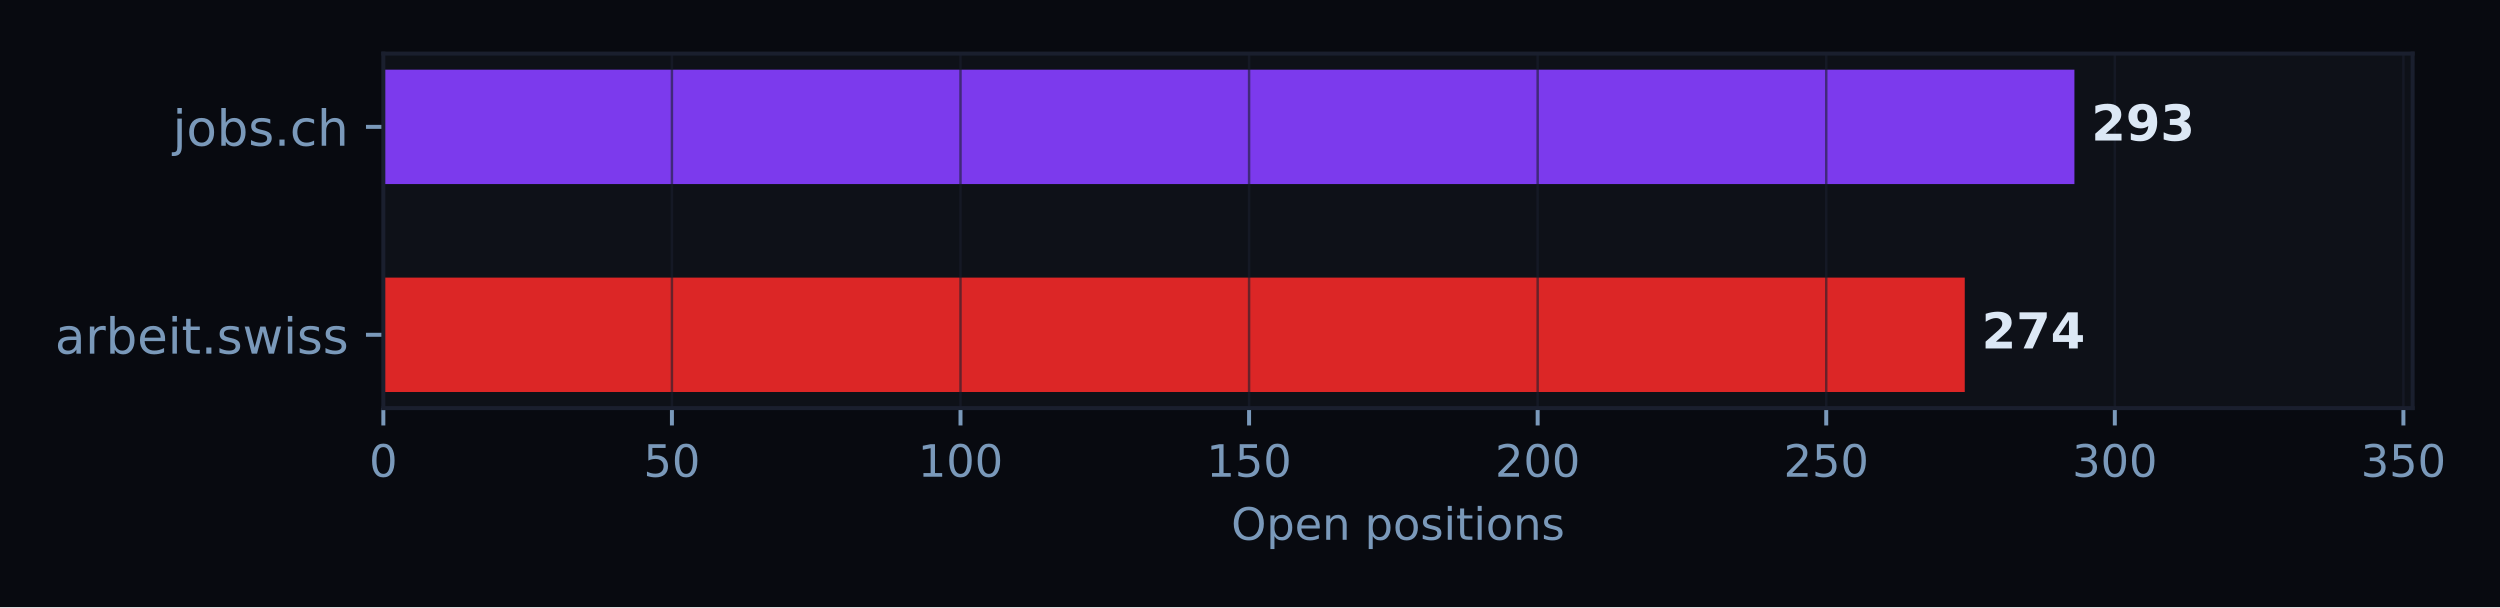
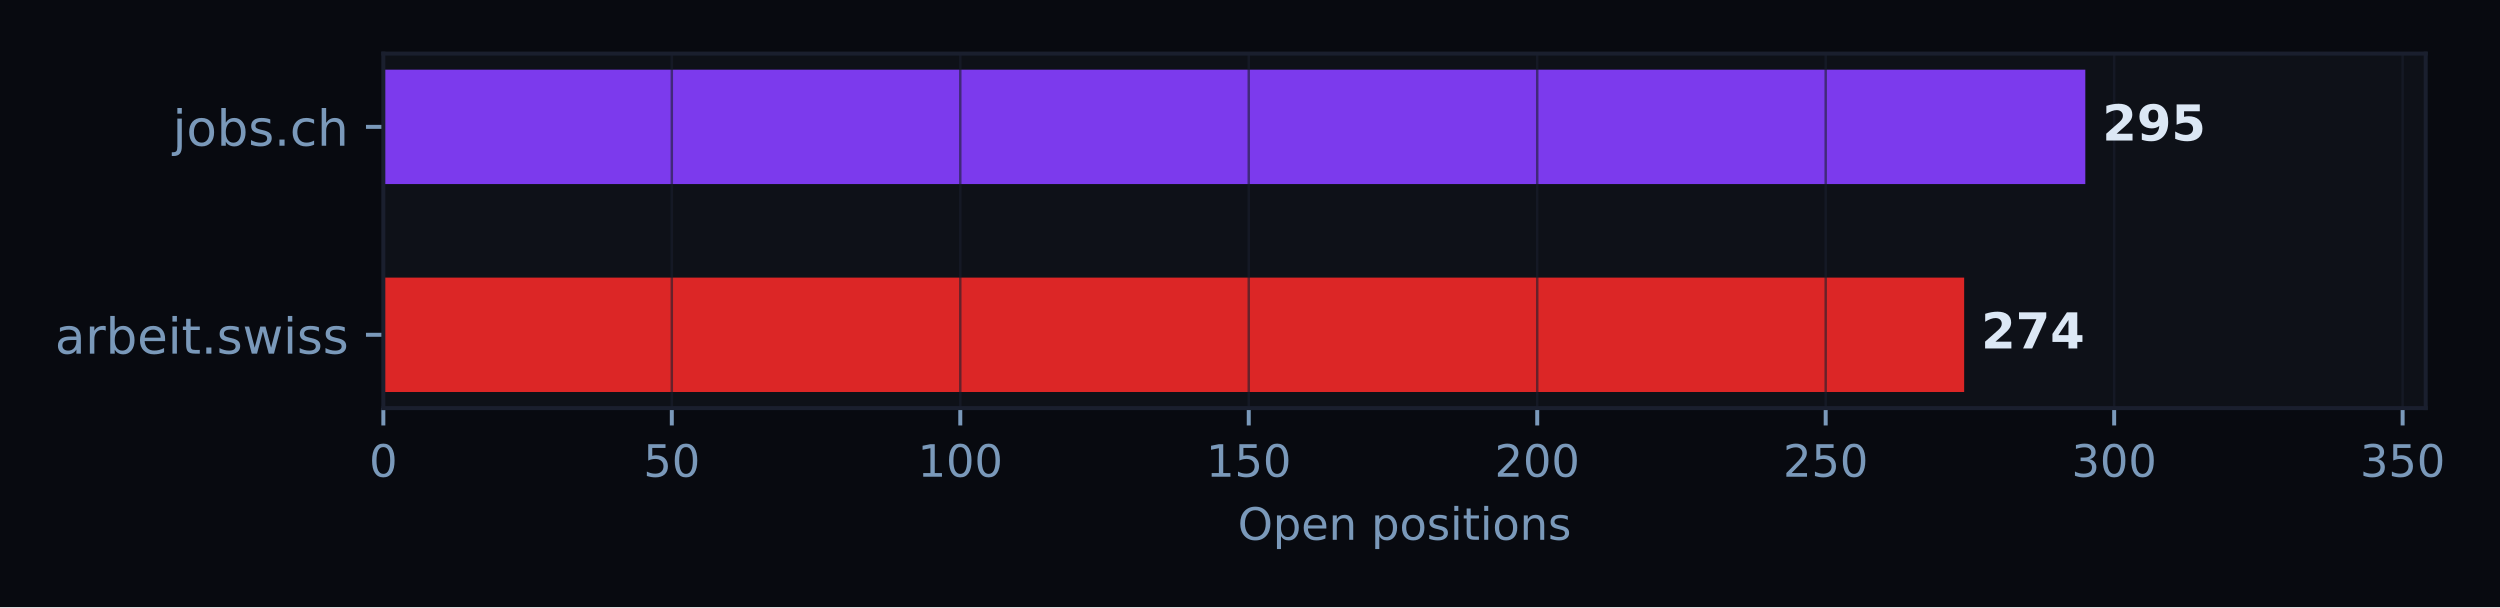
<svg xmlns="http://www.w3.org/2000/svg" xmlns:xlink="http://www.w3.org/1999/xlink" width="504pt" height="122.4pt" viewBox="0 0 504 122.4" version="1.1">
  <defs>
    <style type="text/css">*{stroke-linejoin: round; stroke-linecap: butt}</style>
  </defs>
  <g id="figure_1">
    <g id="patch_1">
      <path d="M 0 122.4  L 504 122.4  L 504 0  L 0 0  z " style="fill: #080a10" />
    </g>
    <g id="axes_1">
      <g id="patch_2">
-         <path d="M 77.282 82.273  L 486.387 82.273  L 486.387 10.8  L 77.282 10.8  z " style="fill: #0e1118" />
+         <path d="M 77.282 82.273  L 489.023 82.273  L 489.023 10.8  L 77.282 10.8  z " style="fill: #0e1118" />
      </g>
      <g id="patch_3">
-         <path d="M 77.282 14.049  L 418.202 14.049  L 418.202 37.104  L 77.282 37.104  z " clip-path="url(#p05fef29b63)" style="fill: #7c3aed" />
+         <path d="M 77.282 14.049  L 420.399 14.049  L 420.399 37.104  L 77.282 37.104  z " clip-path="url(#padb5da20ae)" style="fill: #7c3aed" />
      </g>
      <g id="patch_4">
-         <path d="M 77.282 55.968  L 396.095 55.968  L 396.095 79.024  L 77.282 79.024  z " clip-path="url(#p05fef29b63)" style="fill: #dc2626" />
+         <path d="M 77.282 55.968  L 395.974 55.968  L 395.974 79.024  L 77.282 79.024  z " clip-path="url(#padb5da20ae)" style="fill: #dc2626" />
      </g>
      <g id="matplotlib.axis_1">
        <g id="xtick_1">
          <g id="line2d_1">
-             <path d="M 77.282 82.273  L 77.282 10.8  " clip-path="url(#p05fef29b63)" style="fill: none; stroke: #1a1f2e; stroke-opacity: 0.6; stroke-width: 0.5; stroke-linecap: square" />
+             <path d="M 77.282 82.273  L 77.282 10.8  " clip-path="url(#padb5da20ae)" style="fill: none; stroke: #1a1f2e; stroke-opacity: 0.6; stroke-width: 0.5; stroke-linecap: square" />
          </g>
          <g id="line2d_2">
            <defs>
              <path id="mff3be124f5" d="M 0 0  L 0 3.5  " style="stroke: #7a99ba; stroke-width: 0.8" />
            </defs>
            <g>
              <use xlink:href="#mff3be124f5" x="77.282" y="82.273" style="fill: #7a99ba; stroke: #7a99ba; stroke-width: 0.8" />
            </g>
          </g>
          <g id="text_1">
            <g style="fill: #7a99ba" transform="translate(74.41869 96.11132) scale(0.09 -0.09)">
              <defs>
                <path id="DejaVuSans-30" d="M 2034 4250  Q 1547 4250 1301 3770  Q 1056 3291 1056 2328  Q 1056 1369 1301 889  Q 1547 409 2034 409  Q 2525 409 2770 889  Q 3016 1369 3016 2328  Q 3016 3291 2770 3770  Q 2525 4250 2034 4250  z M 2034 4750  Q 2819 4750 3233 4129  Q 3647 3509 3647 2328  Q 3647 1150 3233 529  Q 2819 -91 2034 -91  Q 1250 -91 836 529  Q 422 1150 422 2328  Q 422 3509 836 4129  Q 1250 4750 2034 4750  z " transform="scale(0.015625)" />
              </defs>
              <use xlink:href="#DejaVuSans-30" />
            </g>
          </g>
        </g>
        <g id="xtick_2">
          <g id="line2d_3">
-             <path d="M 135.459 82.273  L 135.459 10.8  " clip-path="url(#p05fef29b63)" style="fill: none; stroke: #1a1f2e; stroke-opacity: 0.6; stroke-width: 0.5; stroke-linecap: square" />
+             <path d="M 135.437 82.273  L 135.437 10.8  " clip-path="url(#padb5da20ae)" style="fill: none; stroke: #1a1f2e; stroke-opacity: 0.6; stroke-width: 0.5; stroke-linecap: square" />
          </g>
          <g id="line2d_4">
            <g>
-               <use xlink:href="#mff3be124f5" x="135.459" y="82.273" style="fill: #7a99ba; stroke: #7a99ba; stroke-width: 0.8" />
+               <use xlink:href="#mff3be124f5" x="135.437" y="82.273" style="fill: #7a99ba; stroke: #7a99ba; stroke-width: 0.8" />
            </g>
          </g>
          <g id="text_2">
-             <g style="fill: #7a99ba" transform="translate(129.7331 96.11132) scale(0.09 -0.09)">
+             <g style="fill: #7a99ba" transform="translate(129.7111 96.11132) scale(0.09 -0.09)">
              <defs>
                <path id="DejaVuSans-35" d="M 691 4666  L 3169 4666  L 3169 4134  L 1269 4134  L 1269 2991  Q 1406 3038 1543 3061  Q 1681 3084 1819 3084  Q 2600 3084 3056 2656  Q 3513 2228 3513 1497  Q 3513 744 3044 326  Q 2575 -91 1722 -91  Q 1428 -91 1123 -41  Q 819 9 494 109  L 494 744  Q 775 591 1075 516  Q 1375 441 1709 441  Q 2250 441 2565 725  Q 2881 1009 2881 1497  Q 2881 1984 2565 2268  Q 2250 2553 1709 2553  Q 1456 2553 1204 2497  Q 953 2441 691 2322  L 691 4666  z " transform="scale(0.015625)" />
              </defs>
              <use xlink:href="#DejaVuSans-35" />
              <use xlink:href="#DejaVuSans-30" x="63.623" />
            </g>
          </g>
        </g>
        <g id="xtick_3">
          <g id="line2d_5">
-             <path d="M 193.637 82.273  L 193.637 10.8  " clip-path="url(#p05fef29b63)" style="fill: none; stroke: #1a1f2e; stroke-opacity: 0.6; stroke-width: 0.5; stroke-linecap: square" />
+             <path d="M 193.593 82.273  L 193.593 10.8  " clip-path="url(#padb5da20ae)" style="fill: none; stroke: #1a1f2e; stroke-opacity: 0.6; stroke-width: 0.5; stroke-linecap: square" />
          </g>
          <g id="line2d_6">
            <g>
-               <use xlink:href="#mff3be124f5" x="193.637" y="82.273" style="fill: #7a99ba; stroke: #7a99ba; stroke-width: 0.8" />
+               <use xlink:href="#mff3be124f5" x="193.593" y="82.273" style="fill: #7a99ba; stroke: #7a99ba; stroke-width: 0.8" />
            </g>
          </g>
          <g id="text_3">
-             <g style="fill: #7a99ba" transform="translate(185.0476 96.11132) scale(0.09 -0.09)">
+             <g style="fill: #7a99ba" transform="translate(185.0034 96.11132) scale(0.09 -0.09)">
              <defs>
                <path id="DejaVuSans-31" d="M 794 531  L 1825 531  L 1825 4091  L 703 3866  L 703 4441  L 1819 4666  L 2450 4666  L 2450 531  L 3481 531  L 3481 0  L 794 0  L 794 531  z " transform="scale(0.015625)" />
              </defs>
              <use xlink:href="#DejaVuSans-31" />
              <use xlink:href="#DejaVuSans-30" x="63.623" />
              <use xlink:href="#DejaVuSans-30" x="127.246" />
            </g>
          </g>
        </g>
        <g id="xtick_4">
          <g id="line2d_7">
-             <path d="M 251.815 82.273  L 251.815 10.8  " clip-path="url(#p05fef29b63)" style="fill: none; stroke: #1a1f2e; stroke-opacity: 0.6; stroke-width: 0.5; stroke-linecap: square" />
+             <path d="M 251.748 82.273  L 251.748 10.8  " clip-path="url(#padb5da20ae)" style="fill: none; stroke: #1a1f2e; stroke-opacity: 0.6; stroke-width: 0.5; stroke-linecap: square" />
          </g>
          <g id="line2d_8">
            <g>
-               <use xlink:href="#mff3be124f5" x="251.815" y="82.273" style="fill: #7a99ba; stroke: #7a99ba; stroke-width: 0.8" />
+               <use xlink:href="#mff3be124f5" x="251.748" y="82.273" style="fill: #7a99ba; stroke: #7a99ba; stroke-width: 0.8" />
            </g>
          </g>
          <g id="text_4">
-             <g style="fill: #7a99ba" transform="translate(243.2252 96.11132) scale(0.09 -0.09)">
+             <g style="fill: #7a99ba" transform="translate(243.1589 96.11132) scale(0.09 -0.09)">
              <use xlink:href="#DejaVuSans-31" />
              <use xlink:href="#DejaVuSans-35" x="63.623" />
              <use xlink:href="#DejaVuSans-30" x="127.246" />
            </g>
          </g>
        </g>
        <g id="xtick_5">
          <g id="line2d_9">
-             <path d="M 309.992 82.273  L 309.992 10.8  " clip-path="url(#p05fef29b63)" style="fill: none; stroke: #1a1f2e; stroke-opacity: 0.6; stroke-width: 0.5; stroke-linecap: square" />
+             <path d="M 309.904 82.273  L 309.904 10.8  " clip-path="url(#padb5da20ae)" style="fill: none; stroke: #1a1f2e; stroke-opacity: 0.6; stroke-width: 0.5; stroke-linecap: square" />
          </g>
          <g id="line2d_10">
            <g>
-               <use xlink:href="#mff3be124f5" x="309.992" y="82.273" style="fill: #7a99ba; stroke: #7a99ba; stroke-width: 0.8" />
+               <use xlink:href="#mff3be124f5" x="309.904" y="82.273" style="fill: #7a99ba; stroke: #7a99ba; stroke-width: 0.8" />
            </g>
          </g>
          <g id="text_5">
-             <g style="fill: #7a99ba" transform="translate(301.4028 96.11132) scale(0.09 -0.09)">
+             <g style="fill: #7a99ba" transform="translate(301.3144 96.11132) scale(0.09 -0.09)">
              <defs>
                <path id="DejaVuSans-32" d="M 1228 531  L 3431 531  L 3431 0  L 469 0  L 469 531  Q 828 903 1448 1529  Q 2069 2156 2228 2338  Q 2531 2678 2651 2914  Q 2772 3150 2772 3378  Q 2772 3750 2511 3984  Q 2250 4219 1831 4219  Q 1534 4219 1204 4116  Q 875 4013 500 3803  L 500 4441  Q 881 4594 1212 4672  Q 1544 4750 1819 4750  Q 2544 4750 2975 4387  Q 3406 4025 3406 3419  Q 3406 3131 3298 2873  Q 3191 2616 2906 2266  Q 2828 2175 2409 1742  Q 1991 1309 1228 531  z " transform="scale(0.015625)" />
              </defs>
              <use xlink:href="#DejaVuSans-32" />
              <use xlink:href="#DejaVuSans-30" x="63.623" />
              <use xlink:href="#DejaVuSans-30" x="127.246" />
            </g>
          </g>
        </g>
        <g id="xtick_6">
          <g id="line2d_11">
-             <path d="M 368.17 82.273  L 368.17 10.8  " clip-path="url(#p05fef29b63)" style="fill: none; stroke: #1a1f2e; stroke-opacity: 0.6; stroke-width: 0.5; stroke-linecap: square" />
+             <path d="M 368.059 82.273  L 368.059 10.8  " clip-path="url(#padb5da20ae)" style="fill: none; stroke: #1a1f2e; stroke-opacity: 0.6; stroke-width: 0.5; stroke-linecap: square" />
          </g>
          <g id="line2d_12">
            <g>
-               <use xlink:href="#mff3be124f5" x="368.17" y="82.273" style="fill: #7a99ba; stroke: #7a99ba; stroke-width: 0.8" />
+               <use xlink:href="#mff3be124f5" x="368.059" y="82.273" style="fill: #7a99ba; stroke: #7a99ba; stroke-width: 0.8" />
            </g>
          </g>
          <g id="text_6">
-             <g style="fill: #7a99ba" transform="translate(359.5803 96.11132) scale(0.09 -0.09)">
+             <g style="fill: #7a99ba" transform="translate(359.4699 96.11132) scale(0.09 -0.09)">
              <use xlink:href="#DejaVuSans-32" />
              <use xlink:href="#DejaVuSans-35" x="63.623" />
              <use xlink:href="#DejaVuSans-30" x="127.246" />
            </g>
          </g>
        </g>
        <g id="xtick_7">
          <g id="line2d_13">
-             <path d="M 426.347 82.273  L 426.347 10.8  " clip-path="url(#p05fef29b63)" style="fill: none; stroke: #1a1f2e; stroke-opacity: 0.6; stroke-width: 0.5; stroke-linecap: square" />
+             <path d="M 426.215 82.273  L 426.215 10.8  " clip-path="url(#padb5da20ae)" style="fill: none; stroke: #1a1f2e; stroke-opacity: 0.6; stroke-width: 0.5; stroke-linecap: square" />
          </g>
          <g id="line2d_14">
            <g>
-               <use xlink:href="#mff3be124f5" x="426.347" y="82.273" style="fill: #7a99ba; stroke: #7a99ba; stroke-width: 0.8" />
+               <use xlink:href="#mff3be124f5" x="426.215" y="82.273" style="fill: #7a99ba; stroke: #7a99ba; stroke-width: 0.8" />
            </g>
          </g>
          <g id="text_7">
-             <g style="fill: #7a99ba" transform="translate(417.7579 96.11132) scale(0.09 -0.09)">
+             <g style="fill: #7a99ba" transform="translate(417.6254 96.11132) scale(0.09 -0.09)">
              <defs>
                <path id="DejaVuSans-33" d="M 2597 2516  Q 3050 2419 3304 2112  Q 3559 1806 3559 1356  Q 3559 666 3084 287  Q 2609 -91 1734 -91  Q 1441 -91 1130 -33  Q 819 25 488 141  L 488 750  Q 750 597 1062 519  Q 1375 441 1716 441  Q 2309 441 2620 675  Q 2931 909 2931 1356  Q 2931 1769 2642 2001  Q 2353 2234 1838 2234  L 1294 2234  L 1294 2753  L 1863 2753  Q 2328 2753 2575 2939  Q 2822 3125 2822 3475  Q 2822 3834 2567 4026  Q 2313 4219 1838 4219  Q 1578 4219 1281 4162  Q 984 4106 628 3988  L 628 4550  Q 988 4650 1302 4700  Q 1616 4750 1894 4750  Q 2613 4750 3031 4423  Q 3450 4097 3450 3541  Q 3450 3153 3228 2886  Q 3006 2619 2597 2516  z " transform="scale(0.015625)" />
              </defs>
              <use xlink:href="#DejaVuSans-33" />
              <use xlink:href="#DejaVuSans-30" x="63.623" />
              <use xlink:href="#DejaVuSans-30" x="127.246" />
            </g>
          </g>
        </g>
        <g id="xtick_8">
          <g id="line2d_15">
-             <path d="M 484.525 82.273  L 484.525 10.8  " clip-path="url(#p05fef29b63)" style="fill: none; stroke: #1a1f2e; stroke-opacity: 0.6; stroke-width: 0.5; stroke-linecap: square" />
+             <path d="M 484.37 82.273  L 484.37 10.8  " clip-path="url(#padb5da20ae)" style="fill: none; stroke: #1a1f2e; stroke-opacity: 0.6; stroke-width: 0.5; stroke-linecap: square" />
          </g>
          <g id="line2d_16">
            <g>
-               <use xlink:href="#mff3be124f5" x="484.525" y="82.273" style="fill: #7a99ba; stroke: #7a99ba; stroke-width: 0.8" />
+               <use xlink:href="#mff3be124f5" x="484.37" y="82.273" style="fill: #7a99ba; stroke: #7a99ba; stroke-width: 0.8" />
            </g>
          </g>
          <g id="text_8">
-             <g style="fill: #7a99ba" transform="translate(475.9355 96.11132) scale(0.09 -0.09)">
+             <g style="fill: #7a99ba" transform="translate(475.7808 96.11132) scale(0.09 -0.09)">
              <use xlink:href="#DejaVuSans-33" />
              <use xlink:href="#DejaVuSans-35" x="63.623" />
              <use xlink:href="#DejaVuSans-30" x="127.246" />
            </g>
          </g>
        </g>
        <g id="text_9">
-           <g style="fill: #7a99ba" transform="translate(248.2157 108.8216) scale(0.09 -0.09)">
+           <g style="fill: #7a99ba" transform="translate(249.5337 108.8216) scale(0.09 -0.09)">
            <defs>
              <path id="DejaVuSans-4f" d="M 2522 4238  Q 1834 4238 1429 3725  Q 1025 3213 1025 2328  Q 1025 1447 1429 934  Q 1834 422 2522 422  Q 3209 422 3611 934  Q 4013 1447 4013 2328  Q 4013 3213 3611 3725  Q 3209 4238 2522 4238  z M 2522 4750  Q 3503 4750 4090 4092  Q 4678 3434 4678 2328  Q 4678 1225 4090 567  Q 3503 -91 2522 -91  Q 1538 -91 948 565  Q 359 1222 359 2328  Q 359 3434 948 4092  Q 1538 4750 2522 4750  z " transform="scale(0.015625)" />
              <path id="DejaVuSans-70" d="M 1159 525  L 1159 -1331  L 581 -1331  L 581 3500  L 1159 3500  L 1159 2969  Q 1341 3281 1617 3432  Q 1894 3584 2278 3584  Q 2916 3584 3314 3078  Q 3713 2572 3713 1747  Q 3713 922 3314 415  Q 2916 -91 2278 -91  Q 1894 -91 1617 61  Q 1341 213 1159 525  z M 3116 1747  Q 3116 2381 2855 2742  Q 2594 3103 2138 3103  Q 1681 3103 1420 2742  Q 1159 2381 1159 1747  Q 1159 1113 1420 752  Q 1681 391 2138 391  Q 2594 391 2855 752  Q 3116 1113 3116 1747  z " transform="scale(0.015625)" />
              <path id="DejaVuSans-65" d="M 3597 1894  L 3597 1613  L 953 1613  Q 991 1019 1311 708  Q 1631 397 2203 397  Q 2534 397 2845 478  Q 3156 559 3463 722  L 3463 178  Q 3153 47 2828 -22  Q 2503 -91 2169 -91  Q 1331 -91 842 396  Q 353 884 353 1716  Q 353 2575 817 3079  Q 1281 3584 2069 3584  Q 2775 3584 3186 3129  Q 3597 2675 3597 1894  z M 3022 2063  Q 3016 2534 2758 2815  Q 2500 3097 2075 3097  Q 1594 3097 1305 2825  Q 1016 2553 972 2059  L 3022 2063  z " transform="scale(0.015625)" />
              <path id="DejaVuSans-6e" d="M 3513 2113  L 3513 0  L 2938 0  L 2938 2094  Q 2938 2591 2744 2837  Q 2550 3084 2163 3084  Q 1697 3084 1428 2787  Q 1159 2491 1159 1978  L 1159 0  L 581 0  L 581 3500  L 1159 3500  L 1159 2956  Q 1366 3272 1645 3428  Q 1925 3584 2291 3584  Q 2894 3584 3203 3211  Q 3513 2838 3513 2113  z " transform="scale(0.015625)" />
              <path id="DejaVuSans-20" transform="scale(0.015625)" />
              <path id="DejaVuSans-6f" d="M 1959 3097  Q 1497 3097 1228 2736  Q 959 2375 959 1747  Q 959 1119 1226 758  Q 1494 397 1959 397  Q 2419 397 2687 759  Q 2956 1122 2956 1747  Q 2956 2369 2687 2733  Q 2419 3097 1959 3097  z M 1959 3584  Q 2709 3584 3137 3096  Q 3566 2609 3566 1747  Q 3566 888 3137 398  Q 2709 -91 1959 -91  Q 1206 -91 779 398  Q 353 888 353 1747  Q 353 2609 779 3096  Q 1206 3584 1959 3584  z " transform="scale(0.015625)" />
              <path id="DejaVuSans-73" d="M 2834 3397  L 2834 2853  Q 2591 2978 2328 3040  Q 2066 3103 1784 3103  Q 1356 3103 1142 2972  Q 928 2841 928 2578  Q 928 2378 1081 2264  Q 1234 2150 1697 2047  L 1894 2003  Q 2506 1872 2764 1633  Q 3022 1394 3022 966  Q 3022 478 2636 193  Q 2250 -91 1575 -91  Q 1294 -91 989 -36  Q 684 19 347 128  L 347 722  Q 666 556 975 473  Q 1284 391 1588 391  Q 1994 391 2212 530  Q 2431 669 2431 922  Q 2431 1156 2273 1281  Q 2116 1406 1581 1522  L 1381 1569  Q 847 1681 609 1914  Q 372 2147 372 2553  Q 372 3047 722 3315  Q 1072 3584 1716 3584  Q 2034 3584 2315 3537  Q 2597 3491 2834 3397  z " transform="scale(0.015625)" />
              <path id="DejaVuSans-69" d="M 603 3500  L 1178 3500  L 1178 0  L 603 0  L 603 3500  z M 603 4863  L 1178 4863  L 1178 4134  L 603 4134  L 603 4863  z " transform="scale(0.015625)" />
              <path id="DejaVuSans-74" d="M 1172 4494  L 1172 3500  L 2356 3500  L 2356 3053  L 1172 3053  L 1172 1153  Q 1172 725 1289 603  Q 1406 481 1766 481  L 2356 481  L 2356 0  L 1766 0  Q 1100 0 847 248  Q 594 497 594 1153  L 594 3053  L 172 3053  L 172 3500  L 594 3500  L 594 4494  L 1172 4494  z " transform="scale(0.015625)" />
            </defs>
            <use xlink:href="#DejaVuSans-4f" />
            <use xlink:href="#DejaVuSans-70" x="78.711" />
            <use xlink:href="#DejaVuSans-65" x="142.188" />
            <use xlink:href="#DejaVuSans-6e" x="203.711" />
            <use xlink:href="#DejaVuSans-20" x="267.09" />
            <use xlink:href="#DejaVuSans-70" x="298.877" />
            <use xlink:href="#DejaVuSans-6f" x="362.354" />
            <use xlink:href="#DejaVuSans-73" x="423.535" />
            <use xlink:href="#DejaVuSans-69" x="475.635" />
            <use xlink:href="#DejaVuSans-74" x="503.418" />
            <use xlink:href="#DejaVuSans-69" x="542.627" />
            <use xlink:href="#DejaVuSans-6f" x="570.41" />
            <use xlink:href="#DejaVuSans-6e" x="631.592" />
            <use xlink:href="#DejaVuSans-73" x="694.971" />
          </g>
        </g>
      </g>
      <g id="matplotlib.axis_2">
        <g id="ytick_1">
          <g id="line2d_17">
            <defs>
              <path id="mdf66c61492" d="M 0 0  L -3.5 0  " style="stroke: #7a99ba; stroke-width: 0.8" />
            </defs>
            <g>
              <use xlink:href="#mdf66c61492" x="77.282" y="25.577" style="fill: #7a99ba; stroke: #7a99ba; stroke-width: 0.8" />
            </g>
          </g>
          <g id="text_10">
            <g style="fill: #7a99ba" transform="translate(34.81307 29.37584) scale(0.1 -0.1)">
              <defs>
                <path id="DejaVuSans-6a" d="M 603 3500  L 1178 3500  L 1178 -63  Q 1178 -731 923 -1031  Q 669 -1331 103 -1331  L -116 -1331  L -116 -844  L 38 -844  Q 366 -844 484 -692  Q 603 -541 603 -63  L 603 3500  z M 603 4863  L 1178 4863  L 1178 4134  L 603 4134  L 603 4863  z " transform="scale(0.015625)" />
                <path id="DejaVuSans-62" d="M 3116 1747  Q 3116 2381 2855 2742  Q 2594 3103 2138 3103  Q 1681 3103 1420 2742  Q 1159 2381 1159 1747  Q 1159 1113 1420 752  Q 1681 391 2138 391  Q 2594 391 2855 752  Q 3116 1113 3116 1747  z M 1159 2969  Q 1341 3281 1617 3432  Q 1894 3584 2278 3584  Q 2916 3584 3314 3078  Q 3713 2572 3713 1747  Q 3713 922 3314 415  Q 2916 -91 2278 -91  Q 1894 -91 1617 61  Q 1341 213 1159 525  L 1159 0  L 581 0  L 581 4863  L 1159 4863  L 1159 2969  z " transform="scale(0.015625)" />
                <path id="DejaVuSans-2e" d="M 684 794  L 1344 794  L 1344 0  L 684 0  L 684 794  z " transform="scale(0.015625)" />
                <path id="DejaVuSans-63" d="M 3122 3366  L 3122 2828  Q 2878 2963 2633 3030  Q 2388 3097 2138 3097  Q 1578 3097 1268 2742  Q 959 2388 959 1747  Q 959 1106 1268 751  Q 1578 397 2138 397  Q 2388 397 2633 464  Q 2878 531 3122 666  L 3122 134  Q 2881 22 2623 -34  Q 2366 -91 2075 -91  Q 1284 -91 818 406  Q 353 903 353 1747  Q 353 2603 823 3093  Q 1294 3584 2113 3584  Q 2378 3584 2631 3529  Q 2884 3475 3122 3366  z " transform="scale(0.015625)" />
                <path id="DejaVuSans-68" d="M 3513 2113  L 3513 0  L 2938 0  L 2938 2094  Q 2938 2591 2744 2837  Q 2550 3084 2163 3084  Q 1697 3084 1428 2787  Q 1159 2491 1159 1978  L 1159 0  L 581 0  L 581 4863  L 1159 4863  L 1159 2956  Q 1366 3272 1645 3428  Q 1925 3584 2291 3584  Q 2894 3584 3203 3211  Q 3513 2838 3513 2113  z " transform="scale(0.015625)" />
              </defs>
              <use xlink:href="#DejaVuSans-6a" />
              <use xlink:href="#DejaVuSans-6f" x="27.783" />
              <use xlink:href="#DejaVuSans-62" x="88.965" />
              <use xlink:href="#DejaVuSans-73" x="152.441" />
              <use xlink:href="#DejaVuSans-2e" x="204.541" />
              <use xlink:href="#DejaVuSans-63" x="236.328" />
              <use xlink:href="#DejaVuSans-68" x="291.309" />
            </g>
          </g>
        </g>
        <g id="ytick_2">
          <g id="line2d_18">
            <g>
              <use xlink:href="#mdf66c61492" x="77.282" y="67.496" style="fill: #7a99ba; stroke: #7a99ba; stroke-width: 0.8" />
            </g>
          </g>
          <g id="text_11">
            <g style="fill: #7a99ba" transform="translate(11.08026 71.29533) scale(0.1 -0.1)">
              <defs>
                <path id="DejaVuSans-61" d="M 2194 1759  Q 1497 1759 1228 1600  Q 959 1441 959 1056  Q 959 750 1161 570  Q 1363 391 1709 391  Q 2188 391 2477 730  Q 2766 1069 2766 1631  L 2766 1759  L 2194 1759  z M 3341 1997  L 3341 0  L 2766 0  L 2766 531  Q 2569 213 2275 61  Q 1981 -91 1556 -91  Q 1019 -91 701 211  Q 384 513 384 1019  Q 384 1609 779 1909  Q 1175 2209 1959 2209  L 2766 2209  L 2766 2266  Q 2766 2663 2505 2880  Q 2244 3097 1772 3097  Q 1472 3097 1187 3025  Q 903 2953 641 2809  L 641 3341  Q 956 3463 1253 3523  Q 1550 3584 1831 3584  Q 2591 3584 2966 3190  Q 3341 2797 3341 1997  z " transform="scale(0.015625)" />
                <path id="DejaVuSans-72" d="M 2631 2963  Q 2534 3019 2420 3045  Q 2306 3072 2169 3072  Q 1681 3072 1420 2755  Q 1159 2438 1159 1844  L 1159 0  L 581 0  L 581 3500  L 1159 3500  L 1159 2956  Q 1341 3275 1631 3429  Q 1922 3584 2338 3584  Q 2397 3584 2469 3576  Q 2541 3569 2628 3553  L 2631 2963  z " transform="scale(0.015625)" />
                <path id="DejaVuSans-77" d="M 269 3500  L 844 3500  L 1563 769  L 2278 3500  L 2956 3500  L 3675 769  L 4391 3500  L 4966 3500  L 4050 0  L 3372 0  L 2619 2869  L 1863 0  L 1184 0  L 269 3500  z " transform="scale(0.015625)" />
              </defs>
              <use xlink:href="#DejaVuSans-61" />
              <use xlink:href="#DejaVuSans-72" x="61.279" />
              <use xlink:href="#DejaVuSans-62" x="102.393" />
              <use xlink:href="#DejaVuSans-65" x="165.869" />
              <use xlink:href="#DejaVuSans-69" x="227.393" />
              <use xlink:href="#DejaVuSans-74" x="255.176" />
              <use xlink:href="#DejaVuSans-2e" x="294.385" />
              <use xlink:href="#DejaVuSans-73" x="326.172" />
              <use xlink:href="#DejaVuSans-77" x="378.271" />
              <use xlink:href="#DejaVuSans-69" x="460.059" />
              <use xlink:href="#DejaVuSans-73" x="487.842" />
              <use xlink:href="#DejaVuSans-73" x="539.941" />
            </g>
          </g>
        </g>
      </g>
      <g id="patch_5">
        <path d="M 77.282 82.273  L 77.282 10.8  " style="fill: none; stroke: #1a1f2e; stroke-width: 0.8; stroke-linejoin: miter; stroke-linecap: square" />
      </g>
      <g id="patch_6">
-         <path d="M 486.387 82.273  L 486.387 10.8  " style="fill: none; stroke: #1a1f2e; stroke-width: 0.8; stroke-linejoin: miter; stroke-linecap: square" />
+         <path d="M 489.023 82.273  L 489.023 10.8  " style="fill: none; stroke: #1a1f2e; stroke-width: 0.8; stroke-linejoin: miter; stroke-linecap: square" />
      </g>
      <g id="patch_7">
-         <path d="M 77.282 82.273  L 486.387 82.273  " style="fill: none; stroke: #1a1f2e; stroke-width: 0.8; stroke-linejoin: miter; stroke-linecap: square" />
+         <path d="M 77.282 82.273  L 489.023 82.273  " style="fill: none; stroke: #1a1f2e; stroke-width: 0.8; stroke-linejoin: miter; stroke-linecap: square" />
      </g>
      <g id="patch_8">
-         <path d="M 77.282 10.8  L 486.387 10.8  " style="fill: none; stroke: #1a1f2e; stroke-width: 0.8; stroke-linejoin: miter; stroke-linecap: square" />
+         <path d="M 77.282 10.8  L 489.023 10.8  " style="fill: none; stroke: #1a1f2e; stroke-width: 0.8; stroke-linejoin: miter; stroke-linecap: square" />
      </g>
      <g id="text_12">
-         <g style="fill: #dce8f5" transform="translate(421.6116 28.336) scale(0.1 -0.1)">
+         <g style="fill: #dce8f5" transform="translate(423.8304 28.336) scale(0.1 -0.1)">
          <defs>
            <path id="DejaVuSans-Bold-32" d="M 1844 884  L 3897 884  L 3897 0  L 506 0  L 506 884  L 2209 2388  Q 2438 2594 2547 2791  Q 2656 2988 2656 3200  Q 2656 3528 2436 3728  Q 2216 3928 1850 3928  Q 1569 3928 1234 3808  Q 900 3688 519 3450  L 519 4475  Q 925 4609 1322 4679  Q 1719 4750 2100 4750  Q 2938 4750 3402 4381  Q 3866 4013 3866 3353  Q 3866 2972 3669 2642  Q 3472 2313 2841 1759  L 1844 884  z " transform="scale(0.015625)" />
            <path id="DejaVuSans-Bold-39" d="M 641 103  L 641 966  Q 928 831 1190 764  Q 1453 697 1709 697  Q 2247 697 2547 995  Q 2847 1294 2900 1881  Q 2688 1725 2447 1647  Q 2206 1569 1925 1569  Q 1209 1569 770 1986  Q 331 2403 331 3084  Q 331 3838 820 4291  Q 1309 4744 2131 4744  Q 3044 4744 3544 4128  Q 4044 3513 4044 2388  Q 4044 1231 3459 570  Q 2875 -91 1856 -91  Q 1528 -91 1228 -42  Q 928 6 641 103  z M 2125 2350  Q 2441 2350 2600 2554  Q 2759 2759 2759 3169  Q 2759 3575 2600 3781  Q 2441 3988 2125 3988  Q 1809 3988 1650 3781  Q 1491 3575 1491 3169  Q 1491 2759 1650 2554  Q 1809 2350 2125 2350  z " transform="scale(0.015625)" />
-             <path id="DejaVuSans-Bold-33" d="M 2981 2516  Q 3453 2394 3698 2092  Q 3944 1791 3944 1325  Q 3944 631 3412 270  Q 2881 -91 1863 -91  Q 1503 -91 1142 -33  Q 781 25 428 141  L 428 1069  Q 766 900 1098 814  Q 1431 728 1753 728  Q 2231 728 2486 893  Q 2741 1059 2741 1369  Q 2741 1688 2480 1852  Q 2219 2016 1709 2016  L 1228 2016  L 1228 2791  L 1734 2791  Q 2188 2791 2409 2933  Q 2631 3075 2631 3366  Q 2631 3634 2415 3781  Q 2200 3928 1806 3928  Q 1516 3928 1219 3862  Q 922 3797 628 3669  L 628 4550  Q 984 4650 1334 4700  Q 1684 4750 2022 4750  Q 2931 4750 3382 4451  Q 3834 4153 3834 3553  Q 3834 3144 3618 2883  Q 3403 2622 2981 2516  z " transform="scale(0.015625)" />
+             <path id="DejaVuSans-Bold-35" d="M 678 4666  L 3669 4666  L 3669 3781  L 1638 3781  L 1638 3059  Q 1775 3097 1914 3117  Q 2053 3138 2203 3138  Q 3056 3138 3531 2711  Q 4006 2284 4006 1522  Q 4006 766 3489 337  Q 2972 -91 2053 -91  Q 1656 -91 1267 -14  Q 878 63 494 219  L 494 1166  Q 875 947 1217 837  Q 1559 728 1863 728  Q 2300 728 2551 942  Q 2803 1156 2803 1522  Q 2803 1891 2551 2103  Q 2300 2316 1863 2316  Q 1603 2316 1309 2248  Q 1016 2181 678 2041  L 678 4666  z " transform="scale(0.015625)" />
          </defs>
          <use xlink:href="#DejaVuSans-Bold-32" />
          <use xlink:href="#DejaVuSans-Bold-39" x="69.58" />
-           <use xlink:href="#DejaVuSans-Bold-33" x="139.16" />
+           <use xlink:href="#DejaVuSans-Bold-35" x="139.16" />
        </g>
      </g>
      <g id="text_13">
-         <g style="fill: #dce8f5" transform="translate(399.5042 70.25548) scale(0.1 -0.1)">
+         <g style="fill: #dce8f5" transform="translate(399.405 70.25548) scale(0.1 -0.1)">
          <defs>
            <path id="DejaVuSans-Bold-37" d="M 428 4666  L 3944 4666  L 3944 3988  L 2125 0  L 953 0  L 2675 3781  L 428 3781  L 428 4666  z " transform="scale(0.015625)" />
            <path id="DejaVuSans-Bold-34" d="M 2356 3675  L 1038 1722  L 2356 1722  L 2356 3675  z M 2156 4666  L 3494 4666  L 3494 1722  L 4159 1722  L 4159 850  L 3494 850  L 3494 0  L 2356 0  L 2356 850  L 288 850  L 288 1881  L 2156 4666  z " transform="scale(0.015625)" />
          </defs>
          <use xlink:href="#DejaVuSans-Bold-32" />
          <use xlink:href="#DejaVuSans-Bold-37" x="69.58" />
          <use xlink:href="#DejaVuSans-Bold-34" x="139.16" />
        </g>
      </g>
    </g>
  </g>
  <defs>
-     <clipPath id="p05fef29b63">
-       <rect x="77.282" y="10.8" width="409.105" height="71.473" />
+     <clipPath id="padb5da20ae">
+       <rect x="77.282" y="10.8" width="411.741" height="71.473" />
    </clipPath>
  </defs>
</svg>
